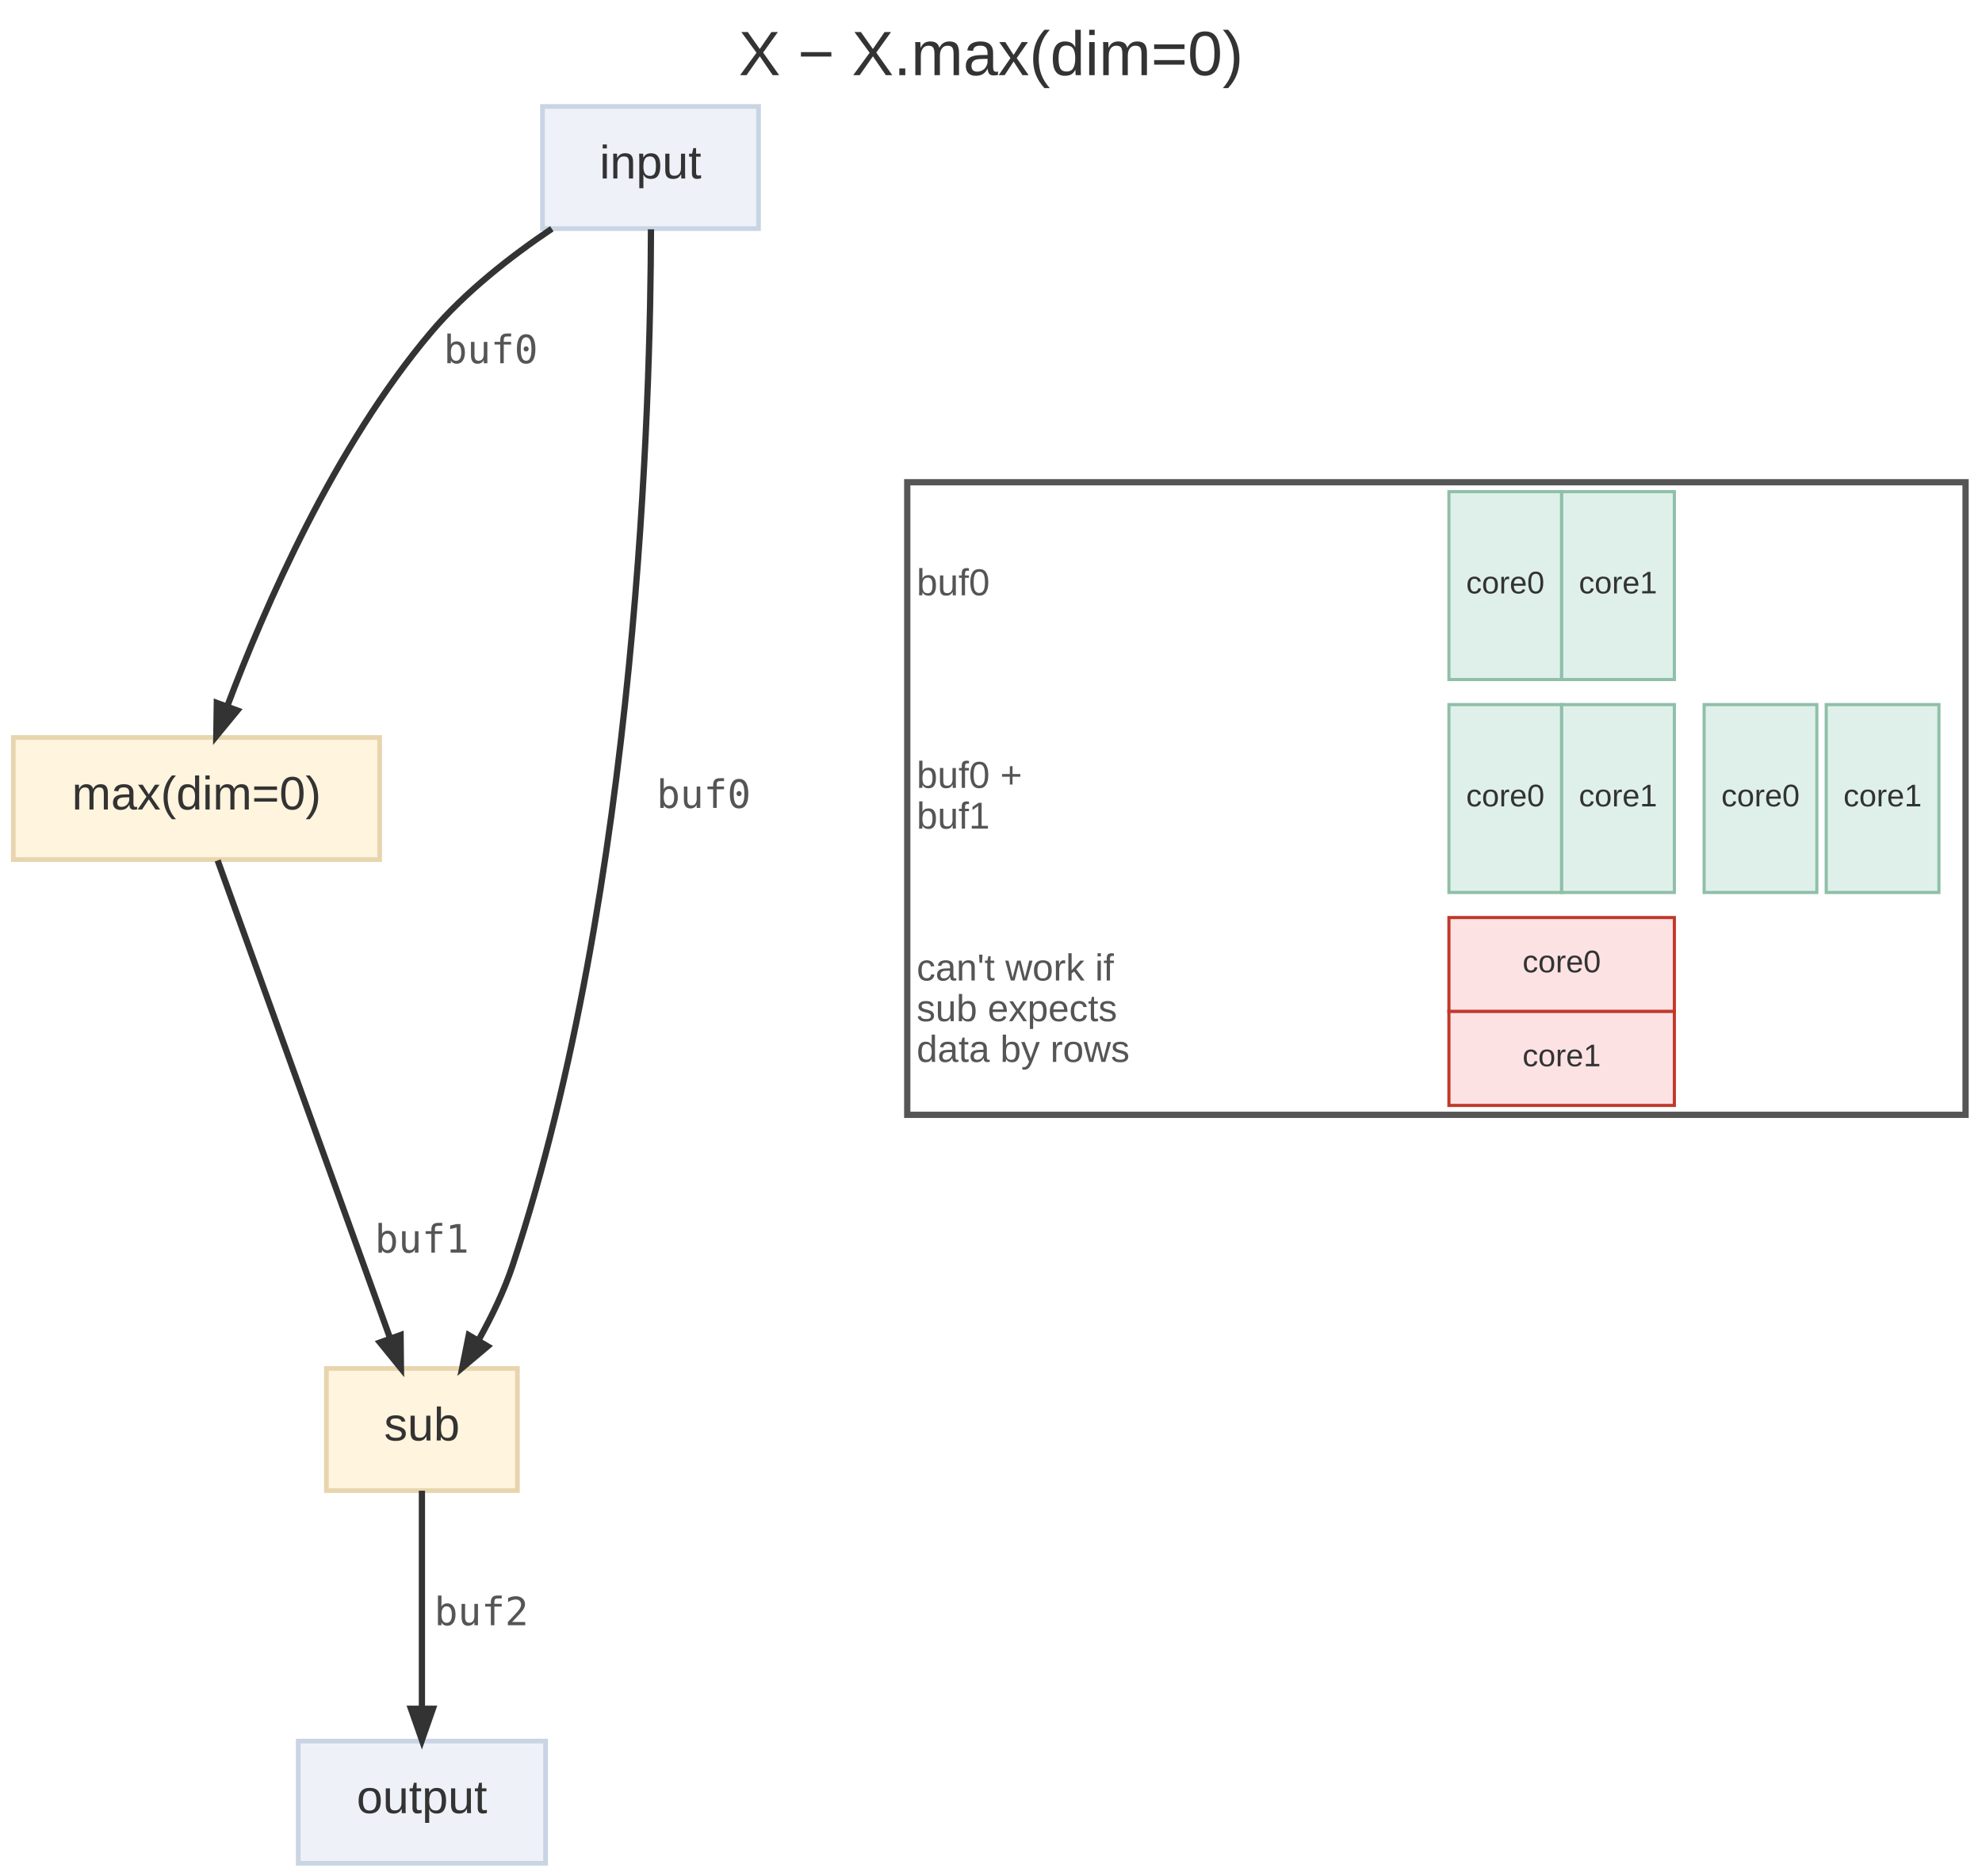
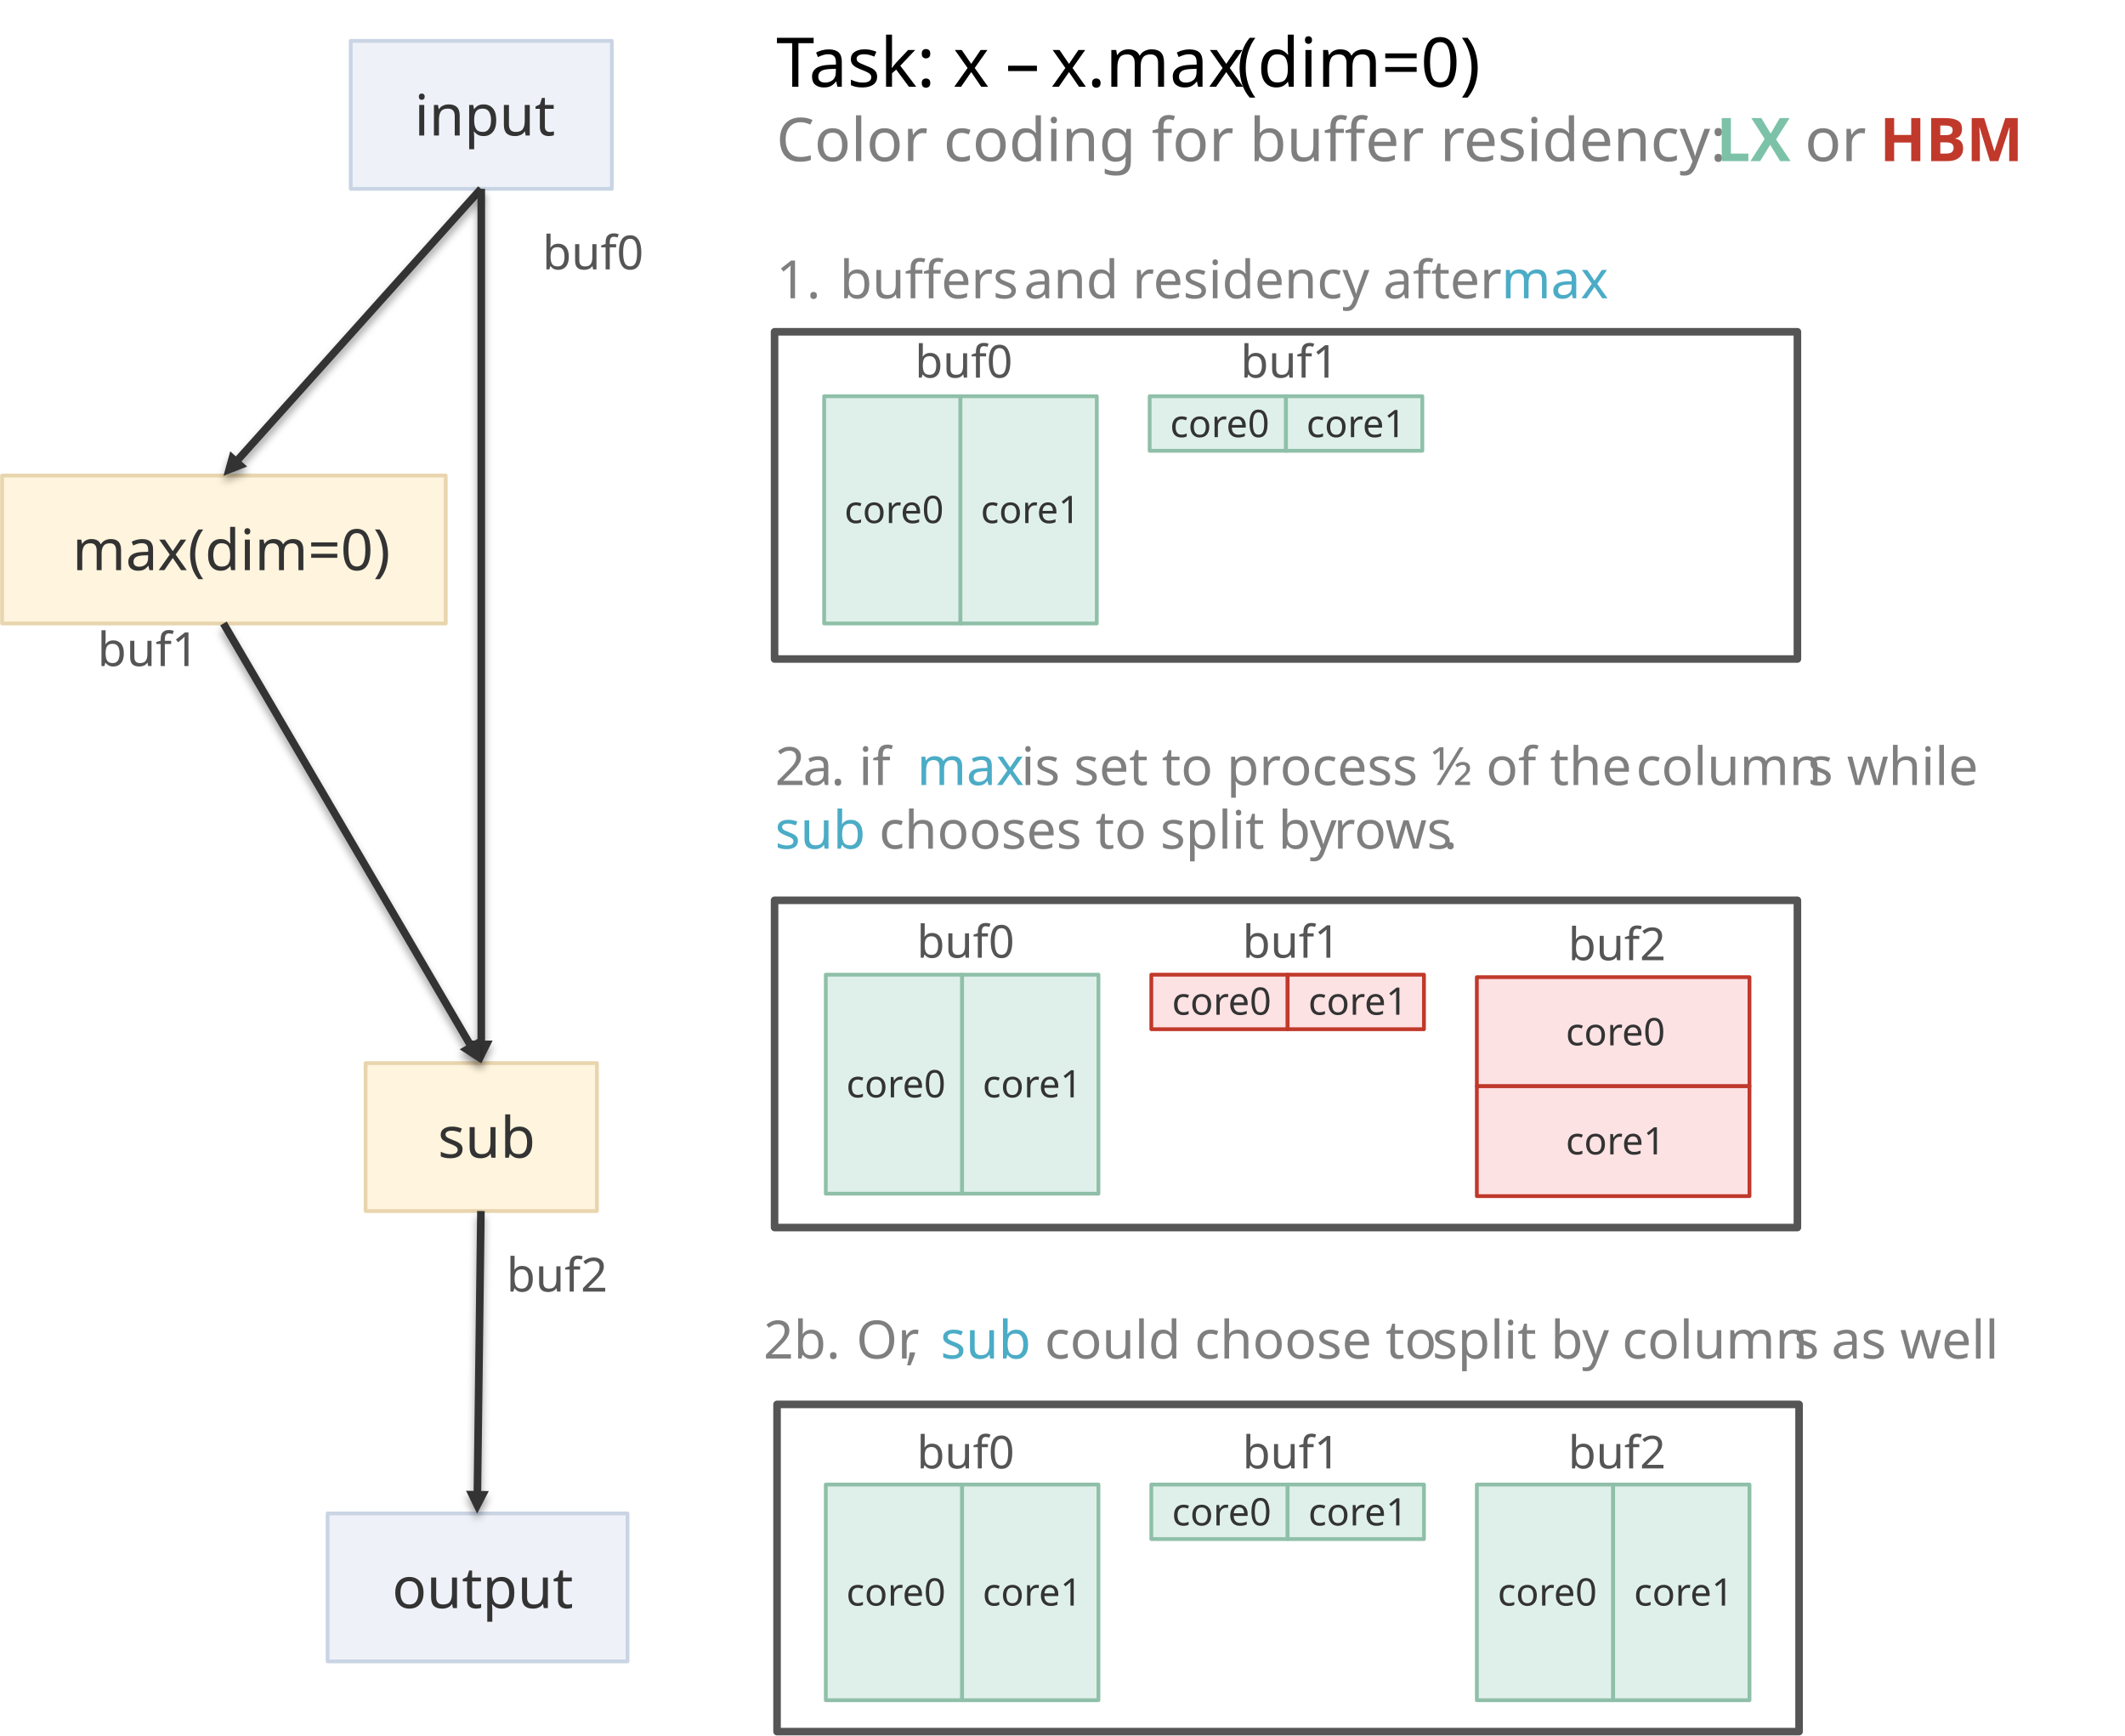
- <svg xmlns="http://www.w3.org/2000/svg" width="633pt" height="599pt" viewBox="0.00 0.00 632.50 599.00">
-   <g id="graph0" class="graph" transform="scale(1 1) rotate(0) translate(4 595)">
-     <text text-anchor="middle" x="312.25" y="-571" font-family="trebuchet ms,verdana,arial,sans-serif" font-size="20.00" fill="#333333">X − X.max(dim=0)</text>
-     <g id="node1" class="node">
-       <polygon fill="#eef2f8" stroke="#c9d4e4" stroke-width="1.5" points="238,-561 169,-561 169,-522 238,-522 238,-561" />
-       <text text-anchor="middle" x="203.5" y="-538" font-family="trebuchet ms,verdana,arial,sans-serif" font-size="15.00" fill="#333333">input</text>
+ <svg xmlns="http://www.w3.org/2000/svg" width="2572" height="2100" xml:space="preserve" overflow="hidden">
+   <defs>
+     <filter id="fx0" x="-10%" y="-10%" width="120%" height="120%" filterUnits="userSpaceOnUse" primitiveUnits="userSpaceOnUse">
+       <feComponentTransfer color-interpolation-filters="sRGB">
+         <feFuncR type="discrete" tableValues="0 0" />
+         <feFuncG type="discrete" tableValues="0 0" />
+         <feFuncB type="discrete" tableValues="0 0" />
+         <feFuncA type="linear" slope="0.38" intercept="0" />
+       </feComponentTransfer>
+       <feGaussianBlur stdDeviation="4.812 4.812" />
+     </filter>
+     <filter id="fx1" x="-10%" y="-10%" width="120%" height="120%" filterUnits="userSpaceOnUse" primitiveUnits="userSpaceOnUse">
+       <feComponentTransfer color-interpolation-filters="sRGB">
+         <feFuncR type="discrete" tableValues="0 0" />
+         <feFuncG type="discrete" tableValues="0 0" />
+         <feFuncB type="discrete" tableValues="0 0" />
+         <feFuncA type="linear" slope="0.38" intercept="0" />
+       </feComponentTransfer>
+       <feGaussianBlur stdDeviation="4.812 4.812" />
+     </filter>
+     <filter id="fx2" x="-10%" y="-10%" width="120%" height="120%" filterUnits="userSpaceOnUse" primitiveUnits="userSpaceOnUse">
+       <feComponentTransfer color-interpolation-filters="sRGB">
+         <feFuncR type="discrete" tableValues="0 0" />
+         <feFuncG type="discrete" tableValues="0 0" />
+         <feFuncB type="discrete" tableValues="0 0" />
+         <feFuncA type="linear" slope="0.38" intercept="0" />
+       </feComponentTransfer>
+       <feGaussianBlur stdDeviation="4.812 4.812" />
+     </filter>
+     <filter id="fx3" x="-10%" y="-10%" width="120%" height="120%" filterUnits="userSpaceOnUse" primitiveUnits="userSpaceOnUse">
+       <feComponentTransfer color-interpolation-filters="sRGB">
+         <feFuncR type="discrete" tableValues="0 0" />
+         <feFuncG type="discrete" tableValues="0 0" />
+         <feFuncB type="discrete" tableValues="0 0" />
+         <feFuncA type="linear" slope="0.38" intercept="0" />
+       </feComponentTransfer>
+       <feGaussianBlur stdDeviation="4.812 4.812" />
+     </filter>
+     <clipPath id="clip4">
+       <rect x="22" y="-5" width="357" height="393" />
+     </clipPath>
+     <clipPath id="clip5">
+       <rect x="10" y="-5" width="69" height="1099" />
+     </clipPath>
+     <clipPath id="clip6">
+       <rect x="10" y="-5" width="69" height="408" />
+     </clipPath>
+   </defs>
+   <g transform="translate(-94 -437)">
+     <rect x="518.5" y="486.5" width="316" height="179" stroke="#C9D4E4" stroke-width="4.583" stroke-linejoin="round" stroke-miterlimit="10" fill="#EEF2F8" />
+     <text fill="#333333" font-family="Trebuchet MS,Trebuchet MS_MSFontService,sans-serif" font-weight="400" font-size="69" transform="matrix(1 0 0 1 595.547 601)">input</text>
+     <rect x="96.5" y="1012.5" width="537" height="179" stroke="#E8D5AE" stroke-width="4.583" stroke-linejoin="round" stroke-miterlimit="10" fill="#FFF4DD" />
+     <text fill="#333333" font-family="Trebuchet MS,Trebuchet MS_MSFontService,sans-serif" font-weight="400" font-size="69" transform="matrix(1 0 0 1 181.614 1127)">max(dim=0)</text>
+     <rect x="536.5" y="1723.5" width="280" height="179" stroke="#E8D5AE" stroke-width="4.583" stroke-linejoin="round" stroke-miterlimit="10" fill="#FFF4DD" />
+     <text fill="#333333" font-family="Trebuchet MS,Trebuchet MS_MSFontService,sans-serif" font-weight="400" font-size="69" transform="matrix(1 0 0 1 623.906 1838)">sub</text>
+     <rect x="490.5" y="2268.5" width="363" height="179" stroke="#C9D4E4" stroke-width="4.583" stroke-linejoin="round" stroke-miterlimit="10" fill="#EEF2F8" />
+     <text fill="#333333" font-family="Trebuchet MS,Trebuchet MS_MSFontService,sans-serif" font-weight="400" font-size="69" transform="matrix(1 0 0 1 568.62 2383)">output</text>
+     <g clip-path="url(#clip4)" filter="url(#fx0)" transform="translate(321 654)">
+       <g>
+         <path d="M3.349-3.005 299.711 327.265 293.012 333.276-3.349 3.005ZM303.534 317.676 311.667 347.327 283.066 336.043Z" fill="#333333" transform="matrix(-1 0 0 1 355.167 18.7178)" />
+       </g>
    </g>
-     <g id="node2" class="node">
-       <polygon fill="#fff4dd" stroke="#e8d5ae" stroke-width="1.5" points="117,-359.5 0,-359.5 0,-320.5 117,-320.5 117,-359.5" />
-       <text text-anchor="middle" x="58.5" y="-336.5" font-family="trebuchet ms,verdana,arial,sans-serif" font-size="15.00" fill="#333333">max(dim=0)</text>
+     <path d="M3.411-3.061 299.773 327.21 292.95 333.332-3.411 3.061ZM303.534 317.676 311.667 347.327 283.066 336.043Z" fill="#333333" transform="matrix(-1 0 0 1 676.167 665.5)" />
+     <g clip-path="url(#clip5)" filter="url(#fx1)" transform="translate(633 657)">
+       <g>
+         <path d="M48 15.718 48 1051.02 39 1051.02 39 15.718ZM57.25 1046.43 43.5 1073.93 29.75 1046.43Z" fill="#333333" />
+       </g>
    </g>
-     <g id="edge1" class="edge">
-       <path fill="none" stroke="#333333" stroke-width="2" d="M171.99,-521.95C158.92,-513.16 144.32,-501.78 133.5,-489 102.59,-452.51 80.23,-401.1 68.33,-369.47" />
-       <polygon fill="#333333" stroke="#333333" stroke-width="2" points="71.56,-368.12 64.83,-359.94 64.99,-370.53 71.56,-368.12" />
-       <text text-anchor="middle" x="152.5" y="-479" font-family="SF Mono,ui-monospace,consolas,monospace" font-size="12.50" fill="#555555"> buf0</text>
+     <path d="M681.083 665.5 681.084 1700.8 671.917 1700.8 671.917 665.5ZM690.25 1696.22 676.5 1723.72 662.75 1696.22Z" fill="#333333" />
+     <g filter="url(#fx2)" transform="translate(345 1180)">
+       <g>
+         <path d="M23.383 16.444 323.468 528.807 315.702 533.356 15.617 20.992ZM329.133 520.178 331.167 550.857 305.404 534.076Z" fill="#333333" />
+       </g>
    </g>
-     <g id="node3" class="node">
-       <polygon fill="#fff4dd" stroke="#e8d5ae" stroke-width="1.5" points="161,-158 100,-158 100,-119 161,-119 161,-158" />
-       <text text-anchor="middle" x="130.5" y="-135" font-family="trebuchet ms,verdana,arial,sans-serif" font-size="15.00" fill="#333333">sub</text>
+     <path d="M368.455 1189.18 668.54 1701.55 660.63 1706.18 360.545 1193.82ZM674.133 1692.96 676.167 1723.64 650.404 1706.86Z" fill="#333333" />
+     <g clip-path="url(#clip6)" filter="url(#fx3)" transform="translate(628 1894)">
+       <g>
+         <path d="M4.5-0.056 8.796 343.248-0.203 343.36-4.5 0.056ZM17.988 338.549 4.583 366.219-9.51 338.893Z" fill="#333333" transform="matrix(-1 0 0 1 48.0832 15.718)" />
+       </g>
    </g>
-     <g id="edge2" class="edge">
-       <path fill="none" stroke="#333333" stroke-width="2" d="M203.65,-521.76C203.55,-468.51 199.59,-312.37 159.5,-191 156.83,-182.92 152.84,-174.66 148.68,-167.2" />
-       <polygon fill="#333333" stroke="#333333" stroke-width="2" points="151.48,-165.07 143.38,-158.24 145.46,-168.63 151.48,-165.07" />
-       <text text-anchor="middle" x="220.5" y="-337" font-family="SF Mono,ui-monospace,consolas,monospace" font-size="12.50" fill="#555555"> buf0</text>
-     </g>
-     <g id="node5" class="node">
-       <text text-anchor="start" x="288.5" y="-404.9" font-family="trebuchet ms,verdana,arial,sans-serif" font-size="12.00" fill="#555555">buf0</text>
-       <polygon fill="#dff0ea" stroke="transparent" points="458.5,-378 458.5,-438 494.5,-438 494.5,-378 458.5,-378" />
-       <polygon fill="none" stroke="#8fbfa8" points="458.5,-378 458.5,-438 494.5,-438 494.5,-378 458.5,-378" />
-       <text text-anchor="start" x="464" y="-405.5" font-family="trebuchet ms,verdana,arial,sans-serif" font-size="10.00" fill="#333333">core0</text>
-       <polygon fill="#dff0ea" stroke="transparent" points="494.5,-378 494.5,-438 530.5,-438 530.5,-378 494.5,-378" />
-       <polygon fill="none" stroke="#8fbfa8" points="494.5,-378 494.5,-438 530.5,-438 530.5,-378 494.5,-378" />
-       <text text-anchor="start" x="500" y="-405.5" font-family="trebuchet ms,verdana,arial,sans-serif" font-size="10.00" fill="#333333">core1</text>
-       <text text-anchor="start" x="288.5" y="-343.4" font-family="trebuchet ms,verdana,arial,sans-serif" font-size="12.00" fill="#555555">buf0 +</text>
-       <text text-anchor="start" x="288.5" y="-330.4" font-family="trebuchet ms,verdana,arial,sans-serif" font-size="12.00" fill="#555555">buf1</text>
-       <polygon fill="#dff0ea" stroke="transparent" points="458.5,-310 458.5,-370 494.5,-370 494.5,-310 458.5,-310" />
-       <polygon fill="none" stroke="#8fbfa8" points="458.5,-310 458.5,-370 494.5,-370 494.5,-310 458.5,-310" />
-       <text text-anchor="start" x="464" y="-337.5" font-family="trebuchet ms,verdana,arial,sans-serif" font-size="10.00" fill="#333333">core0</text>
-       <polygon fill="#dff0ea" stroke="transparent" points="494.5,-310 494.5,-370 530.5,-370 530.5,-310 494.5,-310" />
-       <polygon fill="none" stroke="#8fbfa8" points="494.5,-310 494.5,-370 530.5,-370 530.5,-310 494.5,-310" />
-       <text text-anchor="start" x="500" y="-337.5" font-family="trebuchet ms,verdana,arial,sans-serif" font-size="10.00" fill="#333333">core1</text>
-       <polygon fill="#dff0ea" stroke="transparent" points="540,-310 540,-370 576,-370 576,-310 540,-310" />
-       <polygon fill="none" stroke="#8fbfa8" points="540,-310 540,-370 576,-370 576,-310 540,-310" />
-       <text text-anchor="start" x="545.5" y="-337.5" font-family="trebuchet ms,verdana,arial,sans-serif" font-size="10.00" fill="#333333">core0</text>
-       <polygon fill="#dff0ea" stroke="transparent" points="579,-310 579,-370 615,-370 615,-310 579,-310" />
-       <polygon fill="none" stroke="#8fbfa8" points="579,-310 579,-370 615,-370 615,-310 579,-310" />
-       <text text-anchor="start" x="584.5" y="-337.5" font-family="trebuchet ms,verdana,arial,sans-serif" font-size="10.00" fill="#333333">core1</text>
-       <text text-anchor="start" x="288.5" y="-281.9" font-family="trebuchet ms,verdana,arial,sans-serif" font-size="12.00" fill="#555555">can't work if</text>
-       <text text-anchor="start" x="288.5" y="-268.9" font-family="trebuchet ms,verdana,arial,sans-serif" font-size="12.00" fill="#555555">sub expects</text>
-       <text text-anchor="start" x="288.5" y="-255.9" font-family="trebuchet ms,verdana,arial,sans-serif" font-size="12.00" fill="#555555">data by rows</text>
-       <polygon fill="#fde2e4" stroke="transparent" points="458.5,-272 458.5,-302 530.5,-302 530.5,-272 458.5,-272" />
-       <polygon fill="none" stroke="#c0392b" points="458.5,-272 458.5,-302 530.5,-302 530.5,-272 458.5,-272" />
-       <text text-anchor="start" x="482" y="-284.5" font-family="trebuchet ms,verdana,arial,sans-serif" font-size="10.00" fill="#333333">core0</text>
-       <polygon fill="#fde2e4" stroke="transparent" points="458.5,-242 458.5,-272 530.5,-272 530.5,-242 458.5,-242" />
-       <polygon fill="none" stroke="#c0392b" points="458.5,-242 458.5,-272 530.5,-272 530.5,-242 458.5,-242" />
-       <text text-anchor="start" x="482" y="-254.5" font-family="trebuchet ms,verdana,arial,sans-serif" font-size="10.00" fill="#333333">core1</text>
-       <polygon fill="none" stroke="#555555" stroke-width="2" points="285.5,-239 285.5,-441 623.5,-441 623.5,-239 285.5,-239" />
-     </g>
-     <g id="edge3" class="edge">
-       <path fill="none" stroke="#333333" stroke-width="2" d="M65.27,-320.23C77.98,-285.02 105.47,-208.86 120.38,-167.54" />
-       <polygon fill="#333333" stroke="#333333" stroke-width="2" points="123.69,-168.67 123.8,-158.07 117.11,-166.29 123.69,-168.67" />
-       <text text-anchor="middle" x="130.5" y="-195" font-family="SF Mono,ui-monospace,consolas,monospace" font-size="12.50" fill="#555555"> buf1</text>
-     </g>
-     <g id="node4" class="node">
-       <polygon fill="#eef2f8" stroke="#c9d4e4" stroke-width="1.5" points="170,-39 91,-39 91,0 170,0 170,-39" />
-       <text text-anchor="middle" x="130.5" y="-16" font-family="trebuchet ms,verdana,arial,sans-serif" font-size="15.00" fill="#333333">output</text>
-     </g>
-     <g id="edge4" class="edge">
-       <path fill="none" stroke="#333333" stroke-width="2" d="M130.5,-118.96C130.5,-100.33 130.5,-71.34 130.5,-49.63" />
-       <polygon fill="#333333" stroke="#333333" stroke-width="2" points="134,-49.34 130.5,-39.34 127,-49.34 134,-49.34" />
-       <text text-anchor="middle" x="149.5" y="-76" font-family="SF Mono,ui-monospace,consolas,monospace" font-size="12.50" fill="#555555"> buf2</text>
-     </g>
+     <path d="M4.583-0.057 8.88 343.247-0.286 343.361-4.583 0.057ZM17.988 338.549 4.583 366.219-9.51 338.893Z" fill="#333333" transform="matrix(-1 0 0 1 676.083 1902.5)" />
+     <text fill="#555555" font-family="Consolas,Consolas_MSFontService,sans-serif" font-weight="400" font-size="57" transform="matrix(1 0 0 1 750.521 763)">buf0</text>
+     <text fill="#555555" font-family="Consolas,Consolas_MSFontService,sans-serif" font-weight="400" font-size="57" transform="matrix(1 0 0 1 211.979 1243)">buf1</text>
+     <text fill="#555555" font-family="Consolas,Consolas_MSFontService,sans-serif" font-weight="400" font-size="57" transform="matrix(1 0 0 1 706.979 2000)">buf2</text>
+     <rect x="1031.5" y="838.5" width="1238" height="396" stroke="#555555" stroke-width="9.167" stroke-linejoin="round" stroke-miterlimit="10" fill="none" />
+     <text fill="#555555" font-family="Trebuchet MS,Trebuchet MS_MSFontService,sans-serif" font-weight="400" font-size="55" transform="matrix(1 0 0 1 1201.41 894)">buf0</text>
+     <rect x="1091.5" y="916.5" width="165" height="275" stroke="#8FBFA8" stroke-width="4.583" stroke-linejoin="round" stroke-miterlimit="10" fill="#DFF0EA" />
+     <text fill="#333333" font-family="Trebuchet MS,Trebuchet MS_MSFontService,sans-serif" font-weight="400" font-size="46" transform="matrix(1 0 0 1 1116.04 1070)">core0</text>
+     <rect x="1256.5" y="916.5" width="165" height="275" stroke="#8FBFA8" stroke-width="4.583" stroke-linejoin="round" stroke-miterlimit="10" fill="#DFF0EA" />
+     <text fill="#333333" font-family="Trebuchet MS,Trebuchet MS_MSFontService,sans-serif" font-weight="400" font-size="46" transform="matrix(1 0 0 1 1281.04 1070)">core1</text>
+     <text fill="#555555" font-family="Trebuchet MS,Trebuchet MS_MSFontService,sans-serif" font-weight="400" font-size="55" transform="matrix(1 0 0 1 1595.57 894)">buf1</text>
+     <rect x="1485.5" y="916.5" width="165" height="66" stroke="#8FBFA8" stroke-width="4.583" stroke-linejoin="round" stroke-miterlimit="10" fill="#DFF0EA" />
+     <text fill="#333333" font-family="Trebuchet MS,Trebuchet MS_MSFontService,sans-serif" font-weight="400" font-size="46" transform="matrix(1 0 0 1 1510.21 966)">core0</text>
+     <rect x="1650.5" y="916.5" width="165" height="66" stroke="#8FBFA8" stroke-width="4.583" stroke-linejoin="round" stroke-miterlimit="10" fill="#DFF0EA" />
+     <text fill="#333333" font-family="Trebuchet MS,Trebuchet MS_MSFontService,sans-serif" font-weight="400" font-size="46" transform="matrix(1 0 0 1 1675.21 966)">core1</text>
+     <rect x="1031.5" y="1526.5" width="1238" height="396" stroke="#555555" stroke-width="9.167" stroke-linejoin="round" stroke-miterlimit="10" fill="none" />
+     <text fill="#555555" font-family="Trebuchet MS,Trebuchet MS_MSFontService,sans-serif" font-weight="400" font-size="55" transform="matrix(1 0 0 1 1203.7 1596)">buf0</text>
+     <rect x="1093.5" y="1616.5" width="165" height="265" stroke="#8FBFA8" stroke-width="4.583" stroke-linejoin="round" stroke-miterlimit="10" fill="#DFF0EA" />
+     <text fill="#333333" font-family="Trebuchet MS,Trebuchet MS_MSFontService,sans-serif" font-weight="400" font-size="46" transform="matrix(1 0 0 1 1118.33 1765)">core0</text>
+     <rect x="1258.5" y="1616.5" width="165" height="265" stroke="#8FBFA8" stroke-width="4.583" stroke-linejoin="round" stroke-miterlimit="10" fill="#DFF0EA" />
+     <text fill="#333333" font-family="Trebuchet MS,Trebuchet MS_MSFontService,sans-serif" font-weight="400" font-size="46" transform="matrix(1 0 0 1 1283.33 1765)">core1</text>
+     <text fill="#555555" font-family="Trebuchet MS,Trebuchet MS_MSFontService,sans-serif" font-weight="400" font-size="55" transform="matrix(1 0 0 1 1597.86 1596)">buf1</text>
+     <rect x="1487.5" y="1616.5" width="165" height="66" stroke="#C0392B" stroke-width="4.583" stroke-linejoin="round" stroke-miterlimit="10" fill="#FDE2E4" />
+     <text fill="#333333" font-family="Trebuchet MS,Trebuchet MS_MSFontService,sans-serif" font-weight="400" font-size="46" transform="matrix(1 0 0 1 1512.5 1665)">core0</text>
+     <rect x="1652.5" y="1616.5" width="165" height="66" stroke="#C0392B" stroke-width="4.583" stroke-linejoin="round" stroke-miterlimit="10" fill="#FDE2E4" />
+     <text fill="#333333" font-family="Trebuchet MS,Trebuchet MS_MSFontService,sans-serif" font-weight="400" font-size="46" transform="matrix(1 0 0 1 1677.5 1665)">core1</text>
+     <text fill="#555555" font-family="Trebuchet MS,Trebuchet MS_MSFontService,sans-serif" font-weight="400" font-size="55" transform="matrix(1 0 0 1 1992.03 1599)">buf2</text>
+     <rect x="1881.5" y="1619.5" width="330" height="132" stroke="#C0392B" stroke-width="4.583" stroke-linejoin="round" stroke-miterlimit="10" fill="#FDE2E4" />
+     <text fill="#333333" font-family="Trebuchet MS,Trebuchet MS_MSFontService,sans-serif" font-weight="400" font-size="46" transform="matrix(1 0 0 1 1989.17 1702)">core0</text>
+     <rect x="1881.5" y="1751.5" width="330" height="133" stroke="#C0392B" stroke-width="4.583" stroke-linejoin="round" stroke-miterlimit="10" fill="#FDE2E4" />
+     <text fill="#333333" font-family="Trebuchet MS,Trebuchet MS_MSFontService,sans-serif" font-weight="400" font-size="46" transform="matrix(1 0 0 1 1989.17 1834)">core1</text>
+     <text font-family="Trebuchet MS,Trebuchet MS_MSFontService,sans-serif" font-weight="400" font-size="83" transform="matrix(1 0 0 1 1033.54 542)">Task: x </text>
+     <text font-family="Trebuchet MS,Trebuchet MS_MSFontService,sans-serif" font-weight="400" font-size="83" transform="matrix(1 0 0 1 1310.88 542)">–</text>
+     <text font-family="Trebuchet MS,Trebuchet MS_MSFontService,sans-serif" font-weight="400" font-size="83" transform="matrix(1 0 0 1 1365.88 542)">x.max</text>
+     <text font-family="Trebuchet MS,Trebuchet MS_MSFontService,sans-serif" font-weight="400" font-size="83" transform="matrix(1 0 0 1 1591.04 542)">(dim=0)</text>
+     <text fill="#7F7F7F" font-family="Trebuchet MS,Trebuchet MS_MSFontService,sans-serif" font-weight="400" font-size="73" transform="matrix(1 0 0 1 1033.54 632)">Color coding for buffer residency: </text>
+     <text fill="#7CC2A9" font-family="Trebuchet MS,Trebuchet MS_MSFontService,sans-serif" font-weight="700" font-size="73" transform="matrix(1 0 0 1 2171.35 632)">LX</text>
+     <text fill="#7F7F7F" font-family="Trebuchet MS,Trebuchet MS_MSFontService,sans-serif" font-weight="400" font-size="73" transform="matrix(1 0 0 1 2278.49 632)">or </text>
+     <text fill="#C0392B" font-family="Trebuchet MS,Trebuchet MS_MSFontService,sans-serif" font-weight="700" font-size="73" transform="matrix(1 0 0 1 2369.01 632)">HBM</text>
+     <text fill="#7F7F7F" font-family="Trebuchet MS,Trebuchet MS_MSFontService,sans-serif" font-weight="400" font-size="64" transform="matrix(1 0 0 1 1033.54 798)">1. </text>
+     <text fill="#7F7F7F" font-family="Trebuchet MS,Trebuchet MS_MSFontService,sans-serif" font-weight="400" font-size="64" transform="matrix(1 0 0 1 1110.31 798)">buffers </text>
+     <text fill="#7F7F7F" font-family="Trebuchet MS,Trebuchet MS_MSFontService,sans-serif" font-weight="400" font-size="64" transform="matrix(1 0 0 1 1333.18 798)">and residency after </text>
+     <text fill="#4BACC6" font-family="Consolas,Consolas_MSFontService,sans-serif" font-weight="400" font-size="64" transform="matrix(1 0 0 1 1911.25 798)">max</text>
+     <rect x="1034.5" y="2136.5" width="1237" height="396" stroke="#555555" stroke-width="9.167" stroke-linejoin="round" stroke-miterlimit="10" fill="none" />
+     <text fill="#555555" font-family="Trebuchet MS,Trebuchet MS_MSFontService,sans-serif" font-weight="400" font-size="55" transform="matrix(1 0 0 1 1203.7 2214)">buf0</text>
+     <rect x="1093.5" y="2233.5" width="165" height="261" stroke="#8FBFA8" stroke-width="4.583" stroke-linejoin="round" stroke-miterlimit="10" fill="#DFF0EA" />
+     <text fill="#333333" font-family="Trebuchet MS,Trebuchet MS_MSFontService,sans-serif" font-weight="400" font-size="46" transform="matrix(1 0 0 1 1118.33 2380)">core0</text>
+     <rect x="1258.5" y="2233.5" width="165" height="261" stroke="#8FBFA8" stroke-width="4.583" stroke-linejoin="round" stroke-miterlimit="10" fill="#DFF0EA" />
+     <text fill="#333333" font-family="Trebuchet MS,Trebuchet MS_MSFontService,sans-serif" font-weight="400" font-size="46" transform="matrix(1 0 0 1 1283.33 2380)">core1</text>
+     <text fill="#555555" font-family="Trebuchet MS,Trebuchet MS_MSFontService,sans-serif" font-weight="400" font-size="55" transform="matrix(1 0 0 1 1597.86 2214)">buf1</text>
+     <rect x="1487.5" y="2233.5" width="165" height="66" stroke="#8FBFA8" stroke-width="4.583" stroke-linejoin="round" stroke-miterlimit="10" fill="#DFF0EA" />
+     <text fill="#333333" font-family="Trebuchet MS,Trebuchet MS_MSFontService,sans-serif" font-weight="400" font-size="46" transform="matrix(1 0 0 1 1512.5 2283)">core0</text>
+     <rect x="1652.5" y="2233.5" width="165" height="66" stroke="#8FBFA8" stroke-width="4.583" stroke-linejoin="round" stroke-miterlimit="10" fill="#DFF0EA" />
+     <text fill="#333333" font-family="Trebuchet MS,Trebuchet MS_MSFontService,sans-serif" font-weight="400" font-size="46" transform="matrix(1 0 0 1 1677.5 2283)">core1</text>
+     <text fill="#555555" font-family="Trebuchet MS,Trebuchet MS_MSFontService,sans-serif" font-weight="400" font-size="55" transform="matrix(1 0 0 1 1992.03 2214)">buf2</text>
+     <rect x="1881.5" y="2233.5" width="165" height="261" stroke="#8FBFA8" stroke-width="4.583" stroke-linejoin="round" stroke-miterlimit="10" fill="#DFF0EA" />
+     <text fill="#333333" font-family="Trebuchet MS,Trebuchet MS_MSFontService,sans-serif" font-weight="400" font-size="46" transform="matrix(1 0 0 1 1906.67 2380)">core0</text>
+     <rect x="2046.5" y="2233.5" width="165" height="261" stroke="#8FBFA8" stroke-width="4.583" stroke-linejoin="round" stroke-miterlimit="10" fill="#DFF0EA" />
+     <text fill="#333333" font-family="Trebuchet MS,Trebuchet MS_MSFontService,sans-serif" font-weight="400" font-size="46" transform="matrix(1 0 0 1 2071.67 2380)">core1</text>
+     <text fill="#7F7F7F" font-family="Trebuchet MS,Trebuchet MS_MSFontService,sans-serif" font-weight="400" font-size="64" transform="matrix(1 0 0 1 1032.01 1387)">2</text>
+     <text fill="#7F7F7F" font-family="Trebuchet MS,Trebuchet MS_MSFontService,sans-serif" font-weight="400" font-size="64" transform="matrix(1 0 0 1 1065.81 1387)">a</text>
+     <text fill="#7F7F7F" font-family="Trebuchet MS,Trebuchet MS_MSFontService,sans-serif" font-weight="400" font-size="64" transform="matrix(1 0 0 1 1099.61 1387)">. if </text>
+     <text fill="#4BACC6" font-family="Consolas,Consolas_MSFontService,sans-serif" font-weight="400" font-size="64" transform="matrix(1 0 0 1 1203.88 1387)">max</text>
+     <text fill="#7F7F7F" font-family="Trebuchet MS,Trebuchet MS_MSFontService,sans-serif" font-weight="400" font-size="64" transform="matrix(1 0 0 1 1329.92 1387)">is set to process ½ of the</text>
+     <text fill="#7F7F7F" font-family="Trebuchet MS,Trebuchet MS_MSFontService,sans-serif" font-weight="400" font-size="64" transform="matrix(1 0 0 1 2074.14 1387)">column</text>
+     <text fill="#7F7F7F" font-family="Trebuchet MS,Trebuchet MS_MSFontService,sans-serif" font-weight="400" font-size="64" transform="matrix(1 0 0 1 2282.11 1387)">s while </text>
+     <text fill="#4BACC6" font-family="Consolas,Consolas_MSFontService,sans-serif" font-weight="400" font-size="64" transform="matrix(1 0 0 1 1032.01 1464)">sub</text>
+     <text fill="#7F7F7F" font-family="Trebuchet MS,Trebuchet MS_MSFontService,sans-serif" font-weight="400" font-size="64" transform="matrix(1 0 0 1 1158.05 1464)">chooses to split by </text>
+     <text fill="#7F7F7F" font-family="Trebuchet MS,Trebuchet MS_MSFontService,sans-serif" font-weight="400" font-size="64" transform="matrix(1 0 0 1 1708.05 1464)">rows</text>
+     <text fill="#7F7F7F" font-family="Trebuchet MS,Trebuchet MS_MSFontService,sans-serif" font-weight="400" font-size="64" transform="matrix(1 0 0 1 1840.97 1464)">.</text>
+     <text fill="#7F7F7F" font-family="Trebuchet MS,Trebuchet MS_MSFontService,sans-serif" font-weight="400" font-size="64" transform="matrix(1 0 0 1 1018.01 2081)">2b. </text>
+     <text fill="#7F7F7F" font-family="Trebuchet MS,Trebuchet MS_MSFontService,sans-serif" font-weight="400" font-size="64" transform="matrix(1 0 0 1 1130.31 2081)">Or</text>
+     <text fill="#7F7F7F" font-family="Trebuchet MS,Trebuchet MS_MSFontService,sans-serif" font-weight="400" font-size="64" transform="matrix(1 0 0 1 1189.34 2081)">,</text>
+     <text fill="#4BACC6" font-family="Consolas,Consolas_MSFontService,sans-serif" font-weight="400" font-size="64" transform="matrix(1 0 0 1 1232.31 2081)">sub</text>
+     <text fill="#7F7F7F" font-family="Trebuchet MS,Trebuchet MS_MSFontService,sans-serif" font-weight="400" font-size="64" transform="matrix(1 0 0 1 1358.35 2081)">could choose to </text>
+     <text fill="#7F7F7F" font-family="Trebuchet MS,Trebuchet MS_MSFontService,sans-serif" font-weight="400" font-size="64" transform="matrix(1 0 0 1 1827.57 2081)">split </text>
+     <text fill="#7F7F7F" font-family="Trebuchet MS,Trebuchet MS_MSFontService,sans-serif" font-weight="400" font-size="64" transform="matrix(1 0 0 1 1970.8 2081)">by </text>
+     <text fill="#7F7F7F" font-family="Trebuchet MS,Trebuchet MS_MSFontService,sans-serif" font-weight="400" font-size="64" transform="matrix(1 0 0 1 2057.31 2081)">column</text>
+     <text fill="#7F7F7F" font-family="Trebuchet MS,Trebuchet MS_MSFontService,sans-serif" font-weight="400" font-size="64" transform="matrix(1 0 0 1 2265.28 2081)">s</text>
+     <text fill="#7F7F7F" font-family="Trebuchet MS,Trebuchet MS_MSFontService,sans-serif" font-weight="400" font-size="64" transform="matrix(1 0 0 1 2310.54 2081)">as well</text>
  </g>
</svg>
